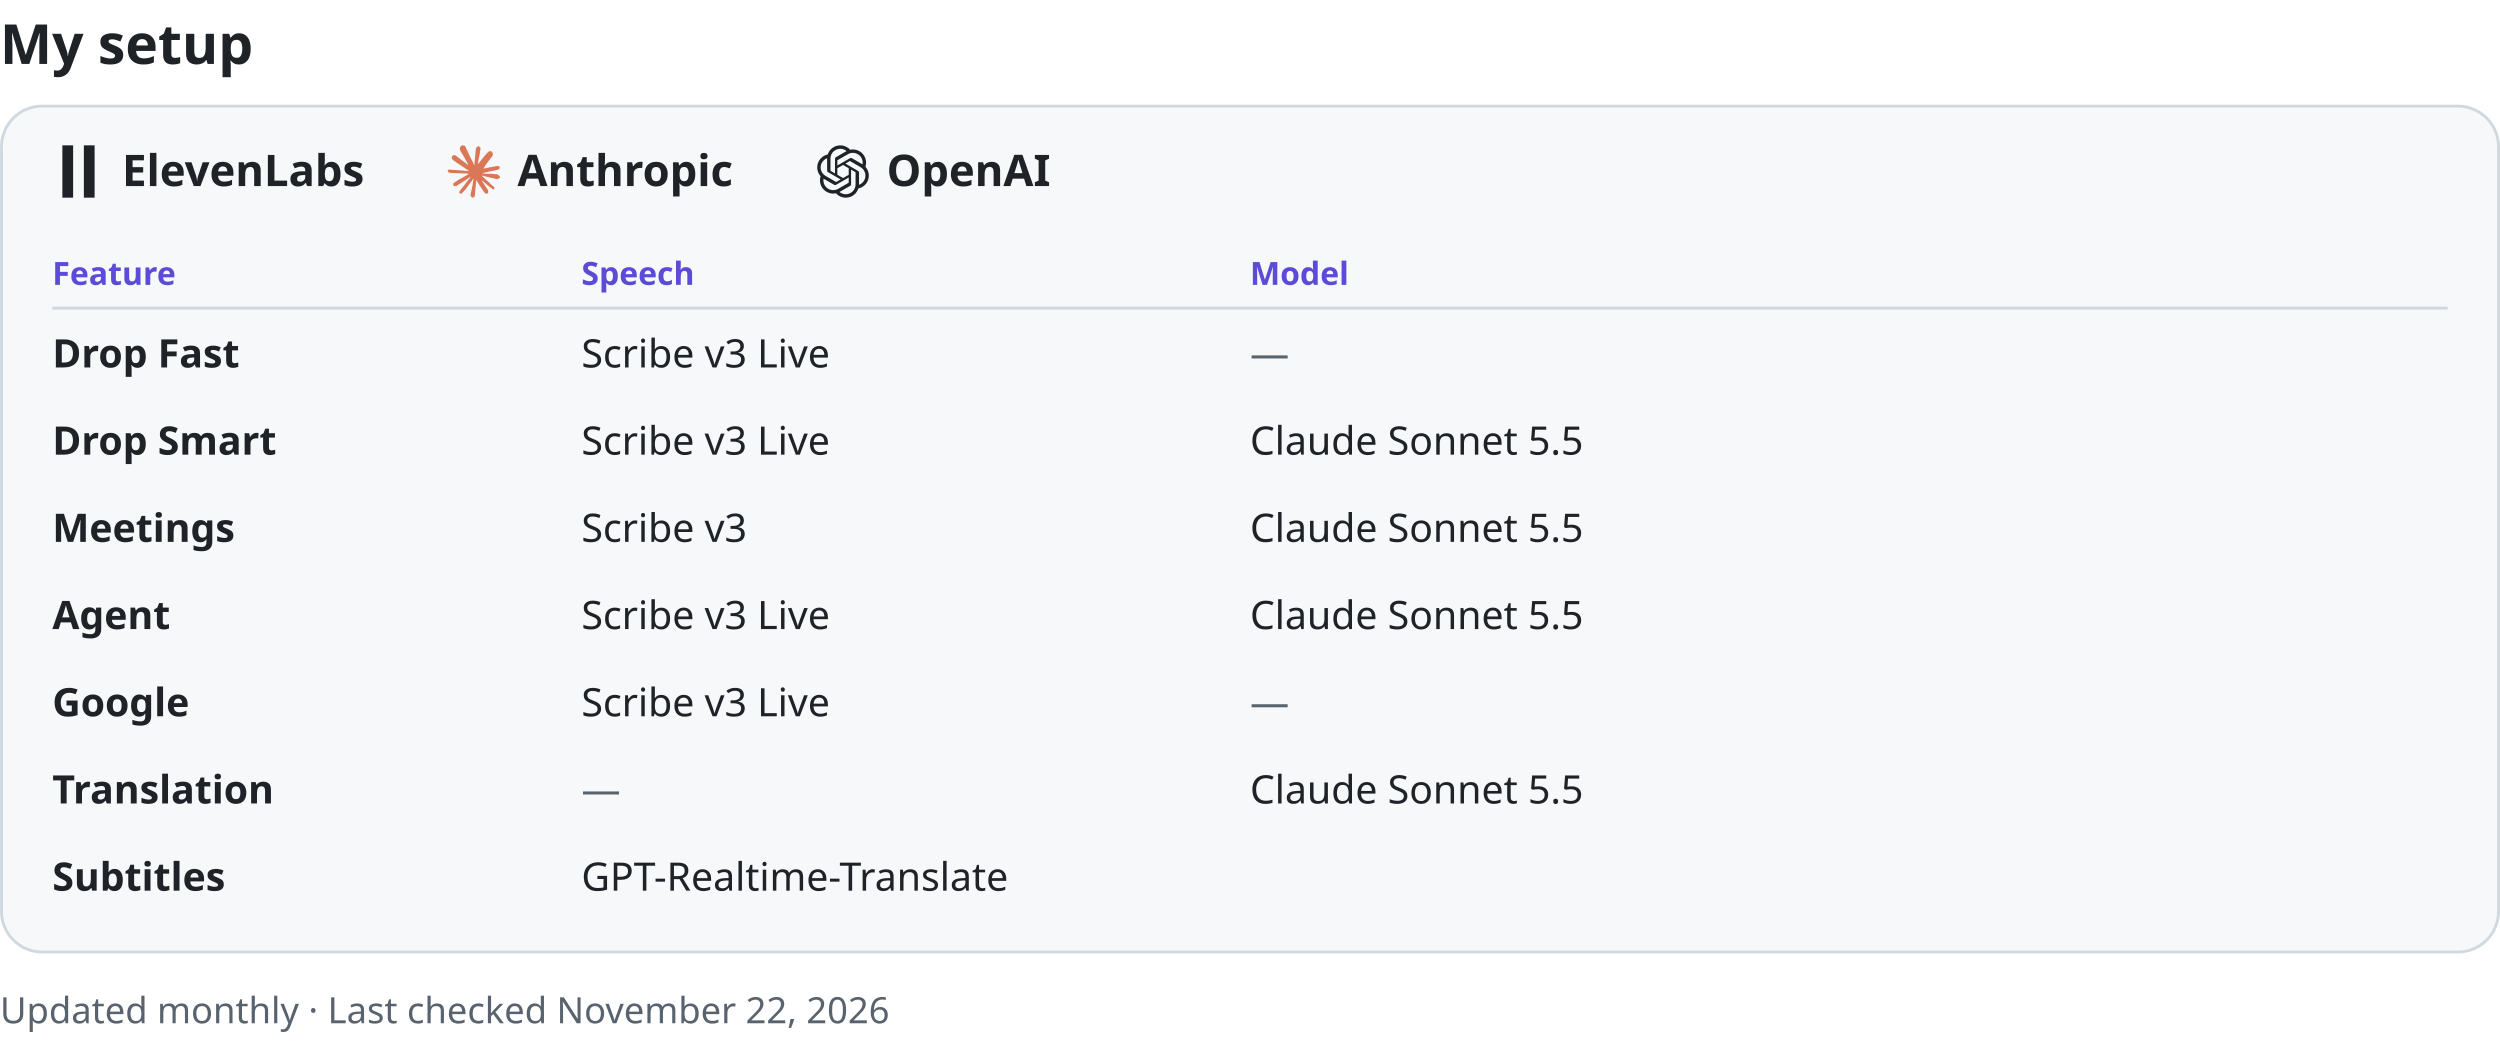
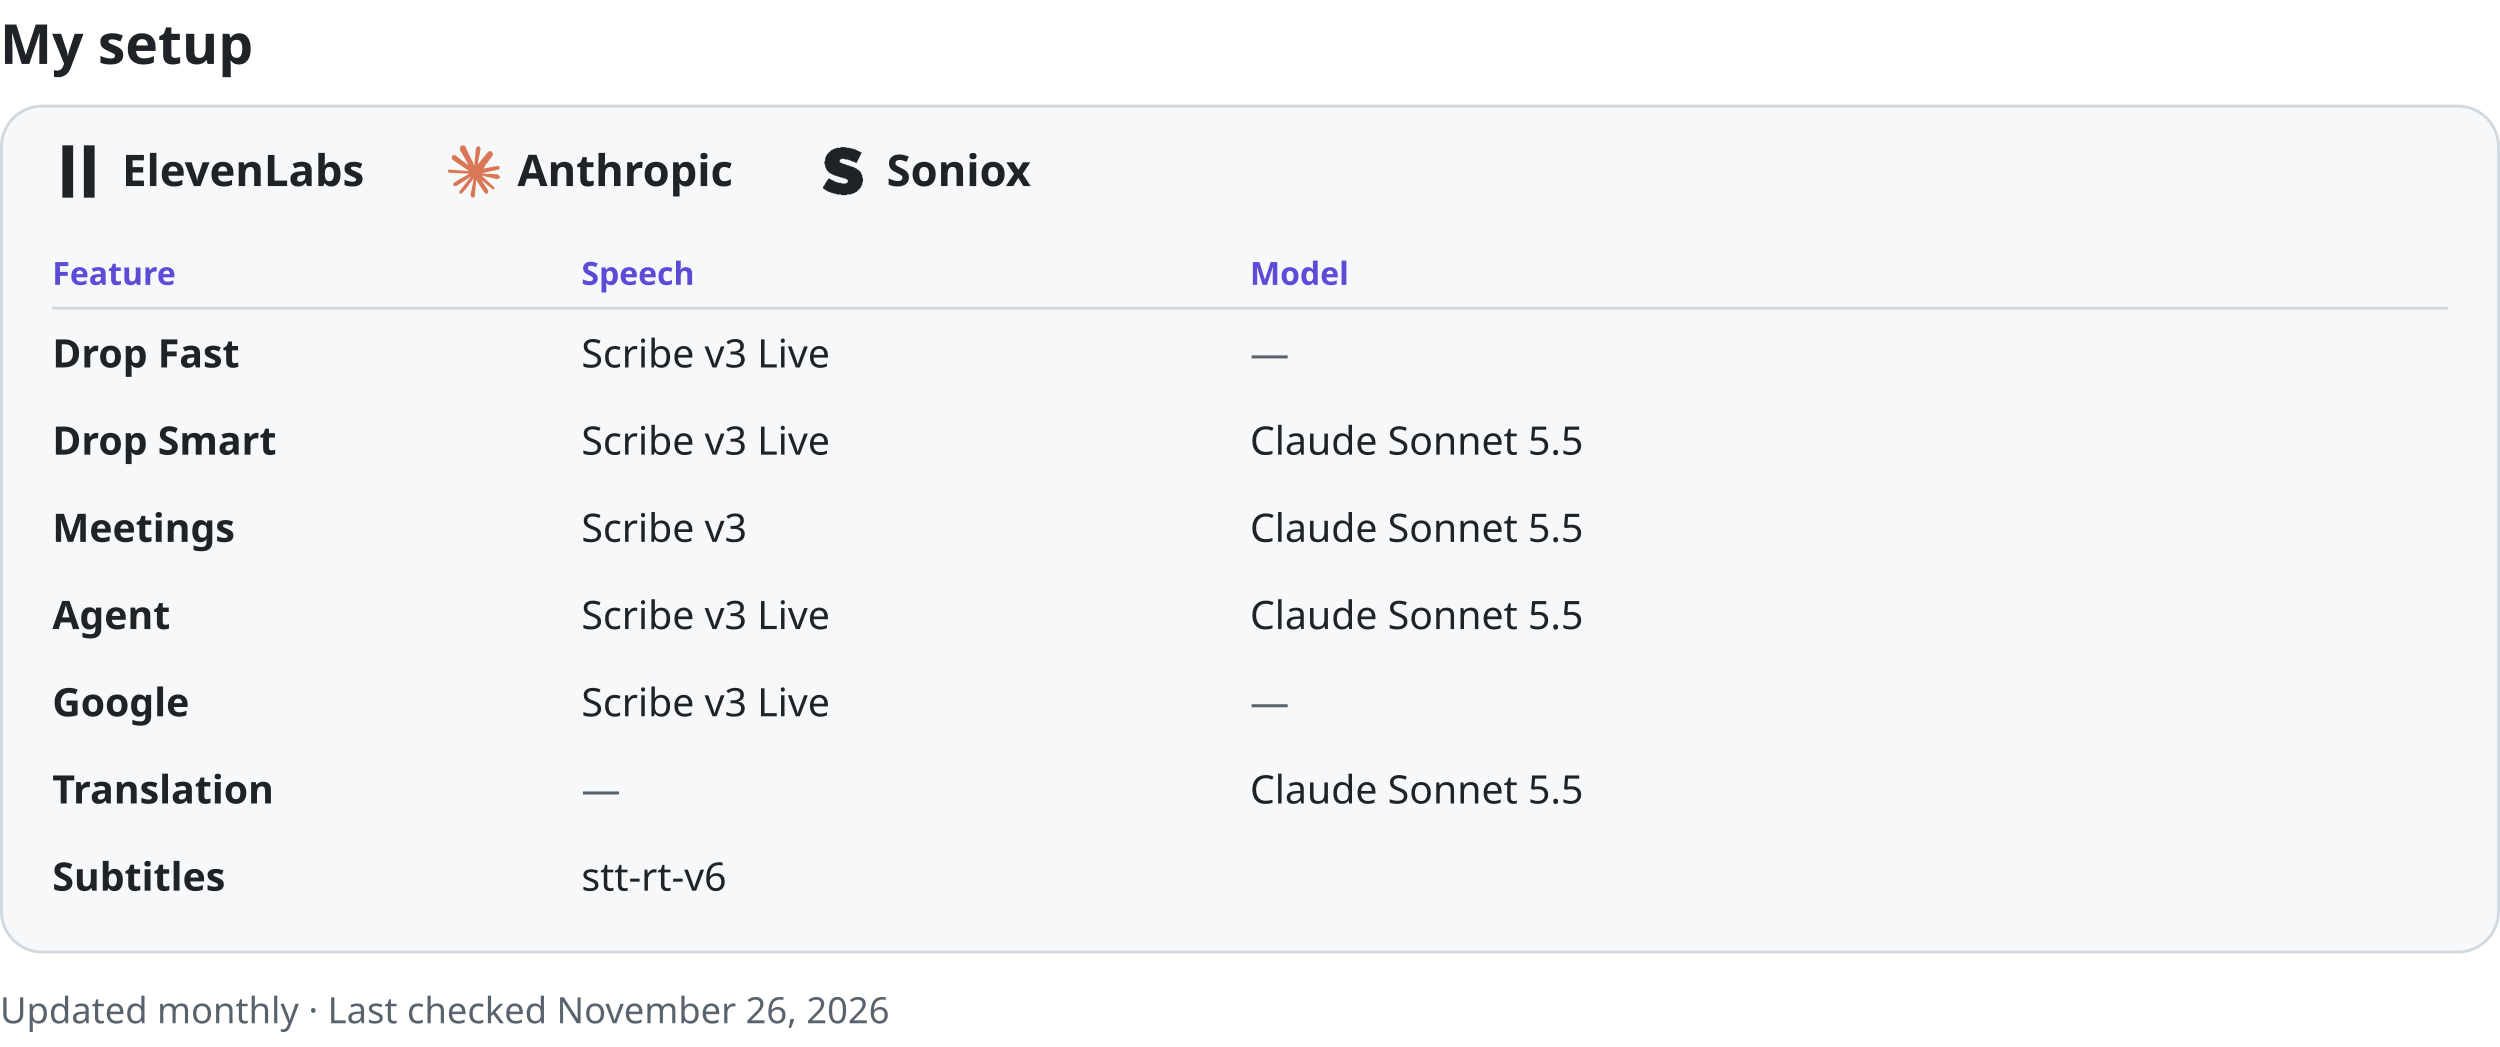
<svg xmlns="http://www.w3.org/2000/svg" width="860" height="360" viewBox="0 0 860 360">
  <text x="0" y="22" font-family="-apple-system, BlinkMacSystemFont, 'Segoe UI', 'Noto Sans', Helvetica, Arial, sans-serif" font-size="19" font-weight="700" fill="#1f2328">My setup</text>
  <rect x="0.5" y="36.5" width="859" height="291" rx="14" fill="#f6f8fa" stroke="#d1d9e0" />
  <svg x="18" y="50" width="18" height="18" fill="#1f2328" role="img" viewBox="0 0 24 24">
    <path d="M4.604 0v24h4.932V0zm9.861 0v24h4.932V0z" />
  </svg>
  <text x="42" y="64" font-family="-apple-system, BlinkMacSystemFont, 'Segoe UI', 'Noto Sans', Helvetica, Arial, sans-serif" font-size="15" font-weight="600" fill="#1f2328">ElevenLabs</text>
  <svg x="154.0" y="50" width="18" height="18" fill="#d97757" role="img" viewBox="0 0 24 24">
    <path d="m4.714 15.956 4.717-2.647.079-.231-.079-.128h-.231l-.789-.049-2.696-.073-2.337-.097-2.265-.121-.571-.121-.534-.704.055-.352.48-.322.686.061 1.518.103 2.277.158 1.651.097 2.447.255h.389l.055-.158-.134-.097-.103-.097L6.973 9.836l-2.55-1.688-1.336-.971-.723-.492-.364-.461-.158-1.008.656-.723.88.061.225.061.892.686 1.906 1.475 2.489 1.834.364.303.146-.103.018-.073-.164-.273-1.354-2.447-1.445-2.489-.643-1.032-.17-.619c-.061-.255-.103-.467-.103-.729L6.287.134 6.7 0l.996.134.419.364.619 1.415 1.002 2.228 1.554 3.03.455.898.243.832.091.255h.158v-.146l.128-1.706.237-2.095.231-2.696.079-.759.376-.911.747-.492.583.279.48.686-.067.443-.285 1.852-.559 2.902-.364 1.943h.212l.243-.243.984-1.305 1.651-2.064.729-.82.85-.905.546-.431h1.032l.759 1.129-.34 1.166-1.062 1.348-.88 1.141-1.263 1.7-.789 1.36.073.109.188-.018 2.853-.607 1.542-.279 1.84-.316.832.389.091.395-.328.807-1.967.486-2.307.461-3.436.814-.043.03.049.061 1.548.146.662.036h1.621l3.018.225.789.522.474.638-.079.486-1.214.619-1.639-.389-3.825-.911-1.311-.328h-.182v.109l1.093 1.069 2.003 1.809 2.507 2.331.128.577-.322.455-.34-.049-2.204-1.657-.85-.747-1.925-1.621h-.128v.17l.443.65 2.344 3.521.121 1.081-.17.352-.607.212-.668-.121-1.372-1.925L14.38 17.959l-1.141-1.943-.14.079-.674 7.255-.316.37-.729.279-.607-.461-.322-.747.322-1.475.389-1.925.316-1.53.285-1.9.17-.631-.012-.043-.14.018-1.433 1.967-2.18 2.945-1.724 1.846-.413.164-.716-.37.067-.662.401-.589 2.386-3.036 1.439-1.882.929-1.087-.006-.158h-.055l-6.338 4.116-1.129.146-.486-.455.061-.747.231-.243 1.906-1.311Z" />
  </svg>
  <text x="178.0" y="64" font-family="-apple-system, BlinkMacSystemFont, 'Segoe UI', 'Noto Sans', Helvetica, Arial, sans-serif" font-size="15" font-weight="600" fill="#1f2328">Anthropic</text>
-   <svg x="281.0" y="50" width="18" height="18" fill="#1f2328" role="img" viewBox="0 0 24 24">
-     <path d="M22.282 9.821a5.985 5.985 0 0 0-.516-4.911 6.046 6.046 0 0 0-6.51-2.9A6.065 6.065 0 0 0 4.981 4.182a5.985 5.985 0 0 0-3.998 2.9 6.046 6.046 0 0 0 .743 7.097 5.98 5.98 0 0 0 .511 4.911 6.051 6.051 0 0 0 6.515 2.9A5.985 5.985 0 0 0 13.26 24a6.056 6.056 0 0 0 5.772-4.206 5.989 5.989 0 0 0 3.998-2.9 6.056 6.056 0 0 0-.748-7.073zm-9.022 12.608a4.476 4.476 0 0 1-2.876-1.041l.142-.08 4.778-2.758a.795.795 0 0 0 .393-.681v-6.737l2.02 1.169a.071.071 0 0 1 .038.052v5.583a4.504 4.504 0 0 1-4.495 4.494zm-9.661-4.125a4.471 4.471 0 0 1-.535-3.014l.142.085 4.783 2.758a.771.771 0 0 0 .781 0l5.843-3.369v2.332a.08.08 0 0 1-.033.061L9.74 19.95a4.499 4.499 0 0 1-6.141-1.646zM2.341 7.896a4.485 4.485 0 0 1 2.365-1.973V11.6a.766.766 0 0 0 .388.676l5.814 3.354-2.02 1.169a.076.076 0 0 1-.071 0l-4.83-2.787A4.504 4.504 0 0 1 2.341 7.872zm16.596 3.856L13.104 8.364 15.119 7.2a.076.076 0 0 1 .071 0l4.83 2.791a4.494 4.494 0 0 1-.676 8.104v-5.677a.79.79 0 0 0-.407-.667zm2.011-3.023l-.142-.085-4.774-2.782a.776.776 0 0 0-.785 0L9.409 9.23V6.897a.066.066 0 0 1 .028-.061l4.83-2.787a4.499 4.499 0 0 1 6.68 4.66zM8.306 12.863l-2.02-1.164a.08.08 0 0 1-.038-.057V6.074a4.499 4.499 0 0 1 7.376-3.454l-.142.081L8.704 5.459a.795.795 0 0 0-.393.681zm1.098-2.365l2.602-1.5 2.607 1.5v2.999l-2.597 1.5-2.607-1.5Z" />
+   <svg x="281.0" y="50" width="18" height="18" fill="#1f2328" viewBox="8 6 32 36">
+     <path fill="#1f2328" fill-rule="evenodd" d="M22.50,7.25 L23.00,7.25 L23.50,7.25 L24.00,7.25 L24.50,7.25 L25.00,7.25 L25.50,7.25 L26.00,7.25 L26.25,7.50 L26.50,7.75 L27.00,7.75 L27.50,7.75 L28.00,7.75 L28.50,7.75 L29.00,7.75 L29.25,8.00 L29.50,8.25 L30.00,8.25 L30.50,8.25 L31.00,8.25 L31.25,8.50 L31.50,8.75 L32.00,8.75 L32.50,8.75 L32.75,9.00 L33.00,9.25 L33.50,9.25 L33.75,9.50 L34.00,9.75 L34.50,9.75 L34.75,10.00 L35.00,10.25 L35.50,10.25 L35.75,10.50 L36.00,10.75 L36.50,10.75 L36.75,11.00 L36.75,11.50 L36.50,11.75 L36.25,12.00 L36.25,12.50 L36.00,12.75 L35.75,13.00 L35.75,13.50 L35.50,13.75 L35.25,14.00 L35.25,14.50 L35.00,14.75 L34.75,15.00 L34.75,15.50 L34.50,15.75 L34.25,16.00 L34.25,16.50 L34.00,16.75 L33.75,17.00 L33.75,17.50 L33.50,17.75 L33.25,18.00 L33.00,18.25 L32.75,18.00 L32.50,17.75 L32.00,17.75 L31.75,17.50 L31.50,17.25 L31.00,17.25 L30.50,17.25 L30.25,17.00 L30.00,16.75 L29.50,16.75 L29.25,16.50 L29.00,16.25 L28.50,16.25 L28.00,16.25 L27.75,16.00 L27.50,15.75 L27.00,15.75 L26.50,15.75 L26.00,15.75 L25.50,15.75 L25.25,15.50 L25.00,15.25 L24.50,15.25 L24.00,15.25 L23.50,15.25 L23.00,15.25 L22.75,15.50 L22.50,15.75 L22.00,15.75 L21.75,16.00 L21.75,16.50 L21.75,17.00 L21.75,17.50 L22.00,17.75 L22.50,17.75 L22.75,18.00 L23.00,18.25 L23.50,18.25 L23.75,18.50 L24.00,18.75 L24.50,18.75 L25.00,18.75 L25.25,19.00 L25.50,19.25 L26.00,19.25 L26.50,19.25 L26.75,19.50 L27.00,19.75 L27.50,19.75 L28.00,19.75 L28.25,20.00 L28.50,20.25 L29.00,20.25 L29.50,20.25 L29.75,20.50 L30.00,20.75 L30.50,20.75 L31.00,20.75 L31.25,21.00 L31.50,21.25 L32.00,21.25 L32.25,21.50 L32.50,21.75 L33.00,21.75 L33.25,22.00 L33.50,22.25 L33.75,22.50 L34.00,22.75 L34.50,22.75 L34.75,23.00 L35.00,23.25 L35.25,23.50 L35.50,23.75 L35.75,24.00 L36.00,24.25 L36.25,24.50 L36.25,25.00 L36.50,25.25 L36.75,25.50 L36.75,26.00 L37.00,26.25 L37.25,26.50 L37.25,27.00 L37.25,27.50 L37.25,28.00 L37.50,28.25 L37.75,28.50 L37.75,29.00 L37.75,29.50 L37.75,30.00 L37.75,30.50 L37.75,31.00 L37.50,31.25 L37.25,31.50 L37.25,32.00 L37.25,32.50 L37.25,33.00 L37.00,33.25 L36.75,33.50 L36.75,34.00 L36.50,34.25 L36.25,34.50 L36.25,35.00 L36.00,35.25 L35.75,35.50 L35.50,35.75 L35.25,36.00 L35.00,36.25 L34.75,36.50 L34.50,36.75 L34.25,37.00 L34.00,37.25 L33.75,37.50 L33.50,37.75 L33.25,38.00 L33.00,38.25 L32.50,38.25 L32.25,38.50 L32.00,38.75 L31.50,38.75 L31.25,39.00 L31.00,39.25 L30.50,39.25 L30.00,39.25 L29.75,39.50 L29.50,39.75 L29.00,39.75 L28.50,39.75 L28.00,39.75 L27.50,39.75 L27.00,39.75 L26.75,40.00 L26.50,40.25 L26.00,40.25 L25.50,40.25 L25.00,40.25 L24.50,40.25 L24.00,40.25 L23.50,40.25 L23.00,40.25 L22.75,40.00 L22.50,39.75 L22.00,39.75 L21.50,39.75 L21.00,39.75 L20.50,39.75 L20.00,39.75 L19.50,39.75 L19.25,39.50 L19.00,39.25 L18.50,39.25 L18.00,39.25 L17.50,39.25 L17.25,39.00 L17.00,38.75 L16.50,38.75 L16.00,38.75 L15.75,38.50 L15.50,38.25 L15.00,38.25 L14.50,38.25 L14.25,38.00 L14.00,37.75 L13.50,37.75 L13.25,37.50 L13.00,37.25 L12.50,37.25 L12.25,37.00 L12.00,36.75 L11.75,36.50 L11.50,36.25 L11.00,36.25 L10.75,36.00 L10.50,35.75 L10.25,35.50 L10.25,35.00 L10.25,34.50 L10.50,34.25 L10.75,34.00 L11.00,33.75 L11.25,33.50 L11.25,33.00 L11.50,32.75 L11.75,32.50 L11.75,32.00 L12.00,31.75 L12.25,31.50 L12.50,31.25 L12.75,31.00 L12.75,30.50 L13.00,30.25 L13.25,30.00 L13.50,29.75 L13.75,29.50 L13.75,29.00 L14.00,28.75 L14.50,28.75 L14.75,29.00 L15.00,29.25 L15.50,29.25 L15.75,29.50 L16.00,29.75 L16.50,29.75 L16.75,30.00 L17.00,30.25 L17.50,30.25 L17.75,30.50 L18.00,30.75 L18.50,30.75 L18.75,31.00 L19.00,31.25 L19.50,31.25 L20.00,31.25 L20.25,31.50 L20.50,31.75 L21.00,31.75 L21.50,31.75 L22.00,31.75 L22.50,31.75 L22.75,32.00 L23.00,32.25 L23.50,32.25 L24.00,32.25 L24.50,32.25 L25.00,32.25 L25.50,32.25 L26.00,32.25 L26.25,32.00 L26.50,31.75 L27.00,31.75 L27.25,31.50 L27.25,31.00 L27.25,30.50 L27.25,30.00 L27.00,29.75 L26.75,29.50 L26.50,29.25 L26.00,29.25 L25.75,29.00 L25.50,28.75 L25.00,28.75 L24.50,28.75 L24.25,28.50 L24.00,28.25 L23.50,28.25 L23.00,28.25 L22.50,28.25 L22.25,28.00 L22.00,27.75 L21.50,27.75 L21.00,27.75 L20.75,27.50 L20.50,27.25 L20.00,27.25 L19.50,27.25 L19.25,27.00 L19.00,26.75 L18.50,26.75 L18.00,26.75 L17.75,26.50 L17.50,26.25 L17.00,26.25 L16.75,26.00 L16.50,25.75 L16.00,25.75 L15.75,25.50 L15.50,25.25 L15.00,25.25 L14.75,25.00 L14.50,24.75 L14.25,24.50 L14.00,24.25 L13.75,24.00 L13.50,23.75 L13.25,23.50 L13.00,23.25 L12.75,23.00 L12.75,22.50 L12.50,22.25 L12.25,22.00 L12.25,21.50 L12.00,21.25 L11.75,21.00 L11.75,20.50 L11.75,20.00 L11.75,19.50 L11.50,19.25 L11.25,19.00 L11.25,18.50 L11.25,18.00 L11.25,17.50 L11.25,17.00 L11.50,16.75 L11.75,16.50 L11.75,16.00 L11.75,15.50 L11.75,15.00 L11.75,14.50 L12.00,14.25 L12.25,14.00 L12.25,13.50 L12.50,13.25 L12.75,13.00 L12.75,12.50 L13.00,12.25 L13.25,12.00 L13.50,11.75 L13.75,11.50 L14.00,11.25 L14.25,11.00 L14.50,10.75 L14.75,10.50 L15.00,10.25 L15.25,10.00 L15.50,9.75 L15.75,9.50 L16.00,9.25 L16.50,9.25 L16.75,9.00 L17.00,8.75 L17.50,8.75 L17.75,8.50 L18.00,8.25 L18.50,8.25 L19.00,8.25 L19.25,8.00 L19.50,7.75 L20.00,7.75 L20.50,7.75 L21.00,7.75 L21.50,7.75 L22.00,7.75 L22.25,7.50 L22.50,7.25 Z" />
  </svg>
-   <text x="305.0" y="64" font-family="-apple-system, BlinkMacSystemFont, 'Segoe UI', 'Noto Sans', Helvetica, Arial, sans-serif" font-size="15" font-weight="600" fill="#1f2328">OpenAI</text>
+   <text x="305.0" y="64" font-family="-apple-system, BlinkMacSystemFont, 'Segoe UI', 'Noto Sans', Helvetica, Arial, sans-serif" font-size="15" font-weight="600" fill="#1f2328">Soniox</text>
  <text x="18" y="98" font-family="-apple-system, BlinkMacSystemFont, 'Segoe UI', 'Noto Sans', Helvetica, Arial, sans-serif" font-size="11.0" font-weight="600" fill="#5b4bd6">Feature</text>
  <text x="200" y="98" font-family="-apple-system, BlinkMacSystemFont, 'Segoe UI', 'Noto Sans', Helvetica, Arial, sans-serif" font-size="11.0" font-weight="600" fill="#5b4bd6">Speech</text>
  <text x="430" y="98" font-family="-apple-system, BlinkMacSystemFont, 'Segoe UI', 'Noto Sans', Helvetica, Arial, sans-serif" font-size="11.0" font-weight="600" fill="#5b4bd6">Model</text>
  <line x1="18" y1="106" x2="842" y2="106" stroke="#d1d9e0" />
  <text x="18" y="126.4" font-family="-apple-system, BlinkMacSystemFont, 'Segoe UI', 'Noto Sans', Helvetica, Arial, sans-serif" font-size="13.5" font-weight="600" fill="#1f2328">Drop Fast</text>
  <text x="200" y="126.4" font-family="-apple-system, BlinkMacSystemFont, 'Segoe UI', 'Noto Sans', Helvetica, Arial, sans-serif" font-size="13.5" font-weight="400" fill="#1f2328">Scribe v3 Live</text>
  <text x="430" y="126.4" font-family="-apple-system, BlinkMacSystemFont, 'Segoe UI', 'Noto Sans', Helvetica, Arial, sans-serif" font-size="13.5" font-weight="400" fill="#59636e">—</text>
  <text x="18" y="156.4" font-family="-apple-system, BlinkMacSystemFont, 'Segoe UI', 'Noto Sans', Helvetica, Arial, sans-serif" font-size="13.5" font-weight="600" fill="#1f2328">Drop Smart</text>
  <text x="200" y="156.4" font-family="-apple-system, BlinkMacSystemFont, 'Segoe UI', 'Noto Sans', Helvetica, Arial, sans-serif" font-size="13.5" font-weight="400" fill="#1f2328">Scribe v3 Live</text>
  <text x="430" y="156.4" font-family="-apple-system, BlinkMacSystemFont, 'Segoe UI', 'Noto Sans', Helvetica, Arial, sans-serif" font-size="13.5" font-weight="400" fill="#1f2328">Claude Sonnet 5.5</text>
  <text x="18" y="186.4" font-family="-apple-system, BlinkMacSystemFont, 'Segoe UI', 'Noto Sans', Helvetica, Arial, sans-serif" font-size="13.5" font-weight="600" fill="#1f2328">Meetings</text>
  <text x="200" y="186.4" font-family="-apple-system, BlinkMacSystemFont, 'Segoe UI', 'Noto Sans', Helvetica, Arial, sans-serif" font-size="13.5" font-weight="400" fill="#1f2328">Scribe v3</text>
  <text x="430" y="186.4" font-family="-apple-system, BlinkMacSystemFont, 'Segoe UI', 'Noto Sans', Helvetica, Arial, sans-serif" font-size="13.5" font-weight="400" fill="#1f2328">Claude Sonnet 5.5</text>
  <text x="18" y="216.4" font-family="-apple-system, BlinkMacSystemFont, 'Segoe UI', 'Noto Sans', Helvetica, Arial, sans-serif" font-size="13.5" font-weight="600" fill="#1f2328">Agent</text>
  <text x="200" y="216.4" font-family="-apple-system, BlinkMacSystemFont, 'Segoe UI', 'Noto Sans', Helvetica, Arial, sans-serif" font-size="13.5" font-weight="400" fill="#1f2328">Scribe v3 Live</text>
  <text x="430" y="216.4" font-family="-apple-system, BlinkMacSystemFont, 'Segoe UI', 'Noto Sans', Helvetica, Arial, sans-serif" font-size="13.5" font-weight="400" fill="#1f2328">Claude Sonnet 5.5</text>
  <text x="18" y="246.4" font-family="-apple-system, BlinkMacSystemFont, 'Segoe UI', 'Noto Sans', Helvetica, Arial, sans-serif" font-size="13.5" font-weight="600" fill="#1f2328">Google</text>
  <text x="200" y="246.4" font-family="-apple-system, BlinkMacSystemFont, 'Segoe UI', 'Noto Sans', Helvetica, Arial, sans-serif" font-size="13.5" font-weight="400" fill="#1f2328">Scribe v3 Live</text>
  <text x="430" y="246.4" font-family="-apple-system, BlinkMacSystemFont, 'Segoe UI', 'Noto Sans', Helvetica, Arial, sans-serif" font-size="13.5" font-weight="400" fill="#59636e">—</text>
  <text x="18" y="276.4" font-family="-apple-system, BlinkMacSystemFont, 'Segoe UI', 'Noto Sans', Helvetica, Arial, sans-serif" font-size="13.5" font-weight="600" fill="#1f2328">Translation</text>
  <text x="200" y="276.4" font-family="-apple-system, BlinkMacSystemFont, 'Segoe UI', 'Noto Sans', Helvetica, Arial, sans-serif" font-size="13.5" font-weight="400" fill="#59636e">—</text>
  <text x="430" y="276.4" font-family="-apple-system, BlinkMacSystemFont, 'Segoe UI', 'Noto Sans', Helvetica, Arial, sans-serif" font-size="13.5" font-weight="400" fill="#1f2328">Claude Sonnet 5.5</text>
  <text x="18" y="306.4" font-family="-apple-system, BlinkMacSystemFont, 'Segoe UI', 'Noto Sans', Helvetica, Arial, sans-serif" font-size="13.5" font-weight="600" fill="#1f2328">Subtitles</text>
-   <text x="200" y="306.4" font-family="-apple-system, BlinkMacSystemFont, 'Segoe UI', 'Noto Sans', Helvetica, Arial, sans-serif" font-size="13.5" font-weight="400" fill="#1f2328">GPT-Realtime-Translate</text>
-   <text x="0" y="352" font-family="-apple-system, BlinkMacSystemFont, 'Segoe UI', 'Noto Sans', Helvetica, Arial, sans-serif" font-size="12.5" fill="#59636e">Updated monthly · Last checked November 22, 2026</text>
+   <text x="200" y="306.4" font-family="-apple-system, BlinkMacSystemFont, 'Segoe UI', 'Noto Sans', Helvetica, Arial, sans-serif" font-size="13.5" font-weight="400" fill="#1f2328">stt-rt-v6</text>
+   <text x="0" y="352" font-family="-apple-system, BlinkMacSystemFont, 'Segoe UI', 'Noto Sans', Helvetica, Arial, sans-serif" font-size="12.5" fill="#59636e">Updated monthly · Last checked November 26, 2026</text>
</svg>
